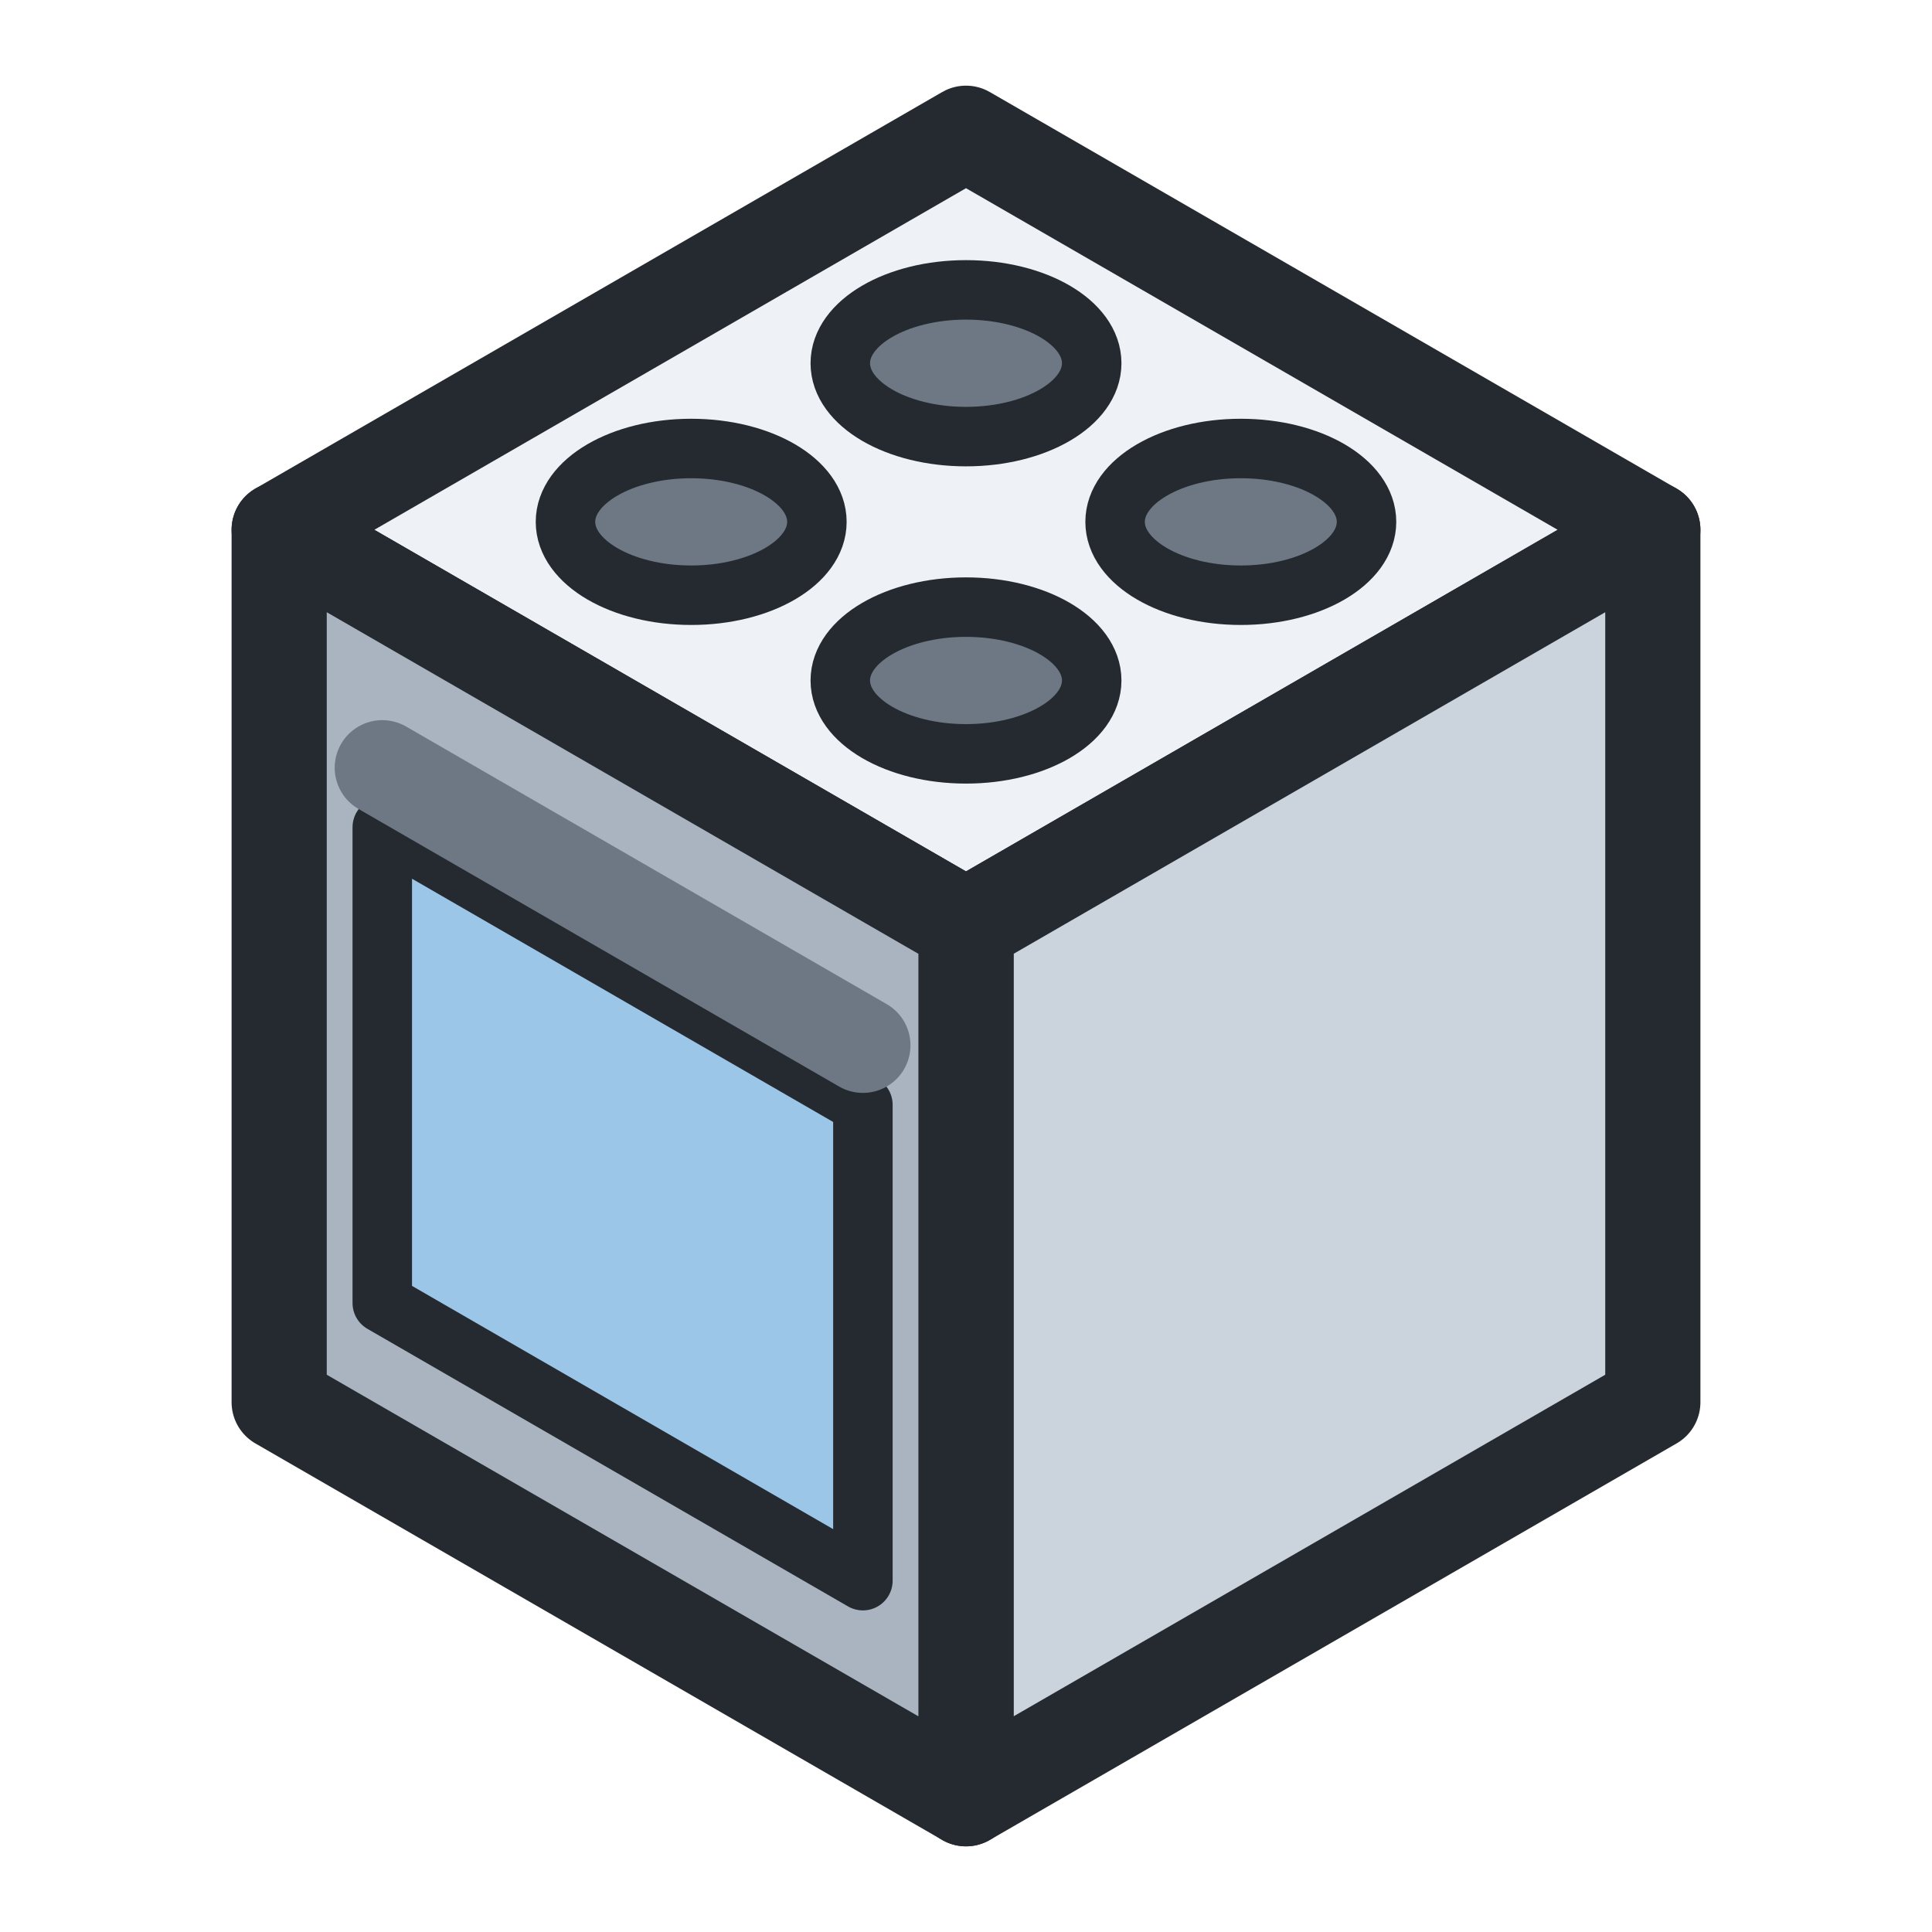
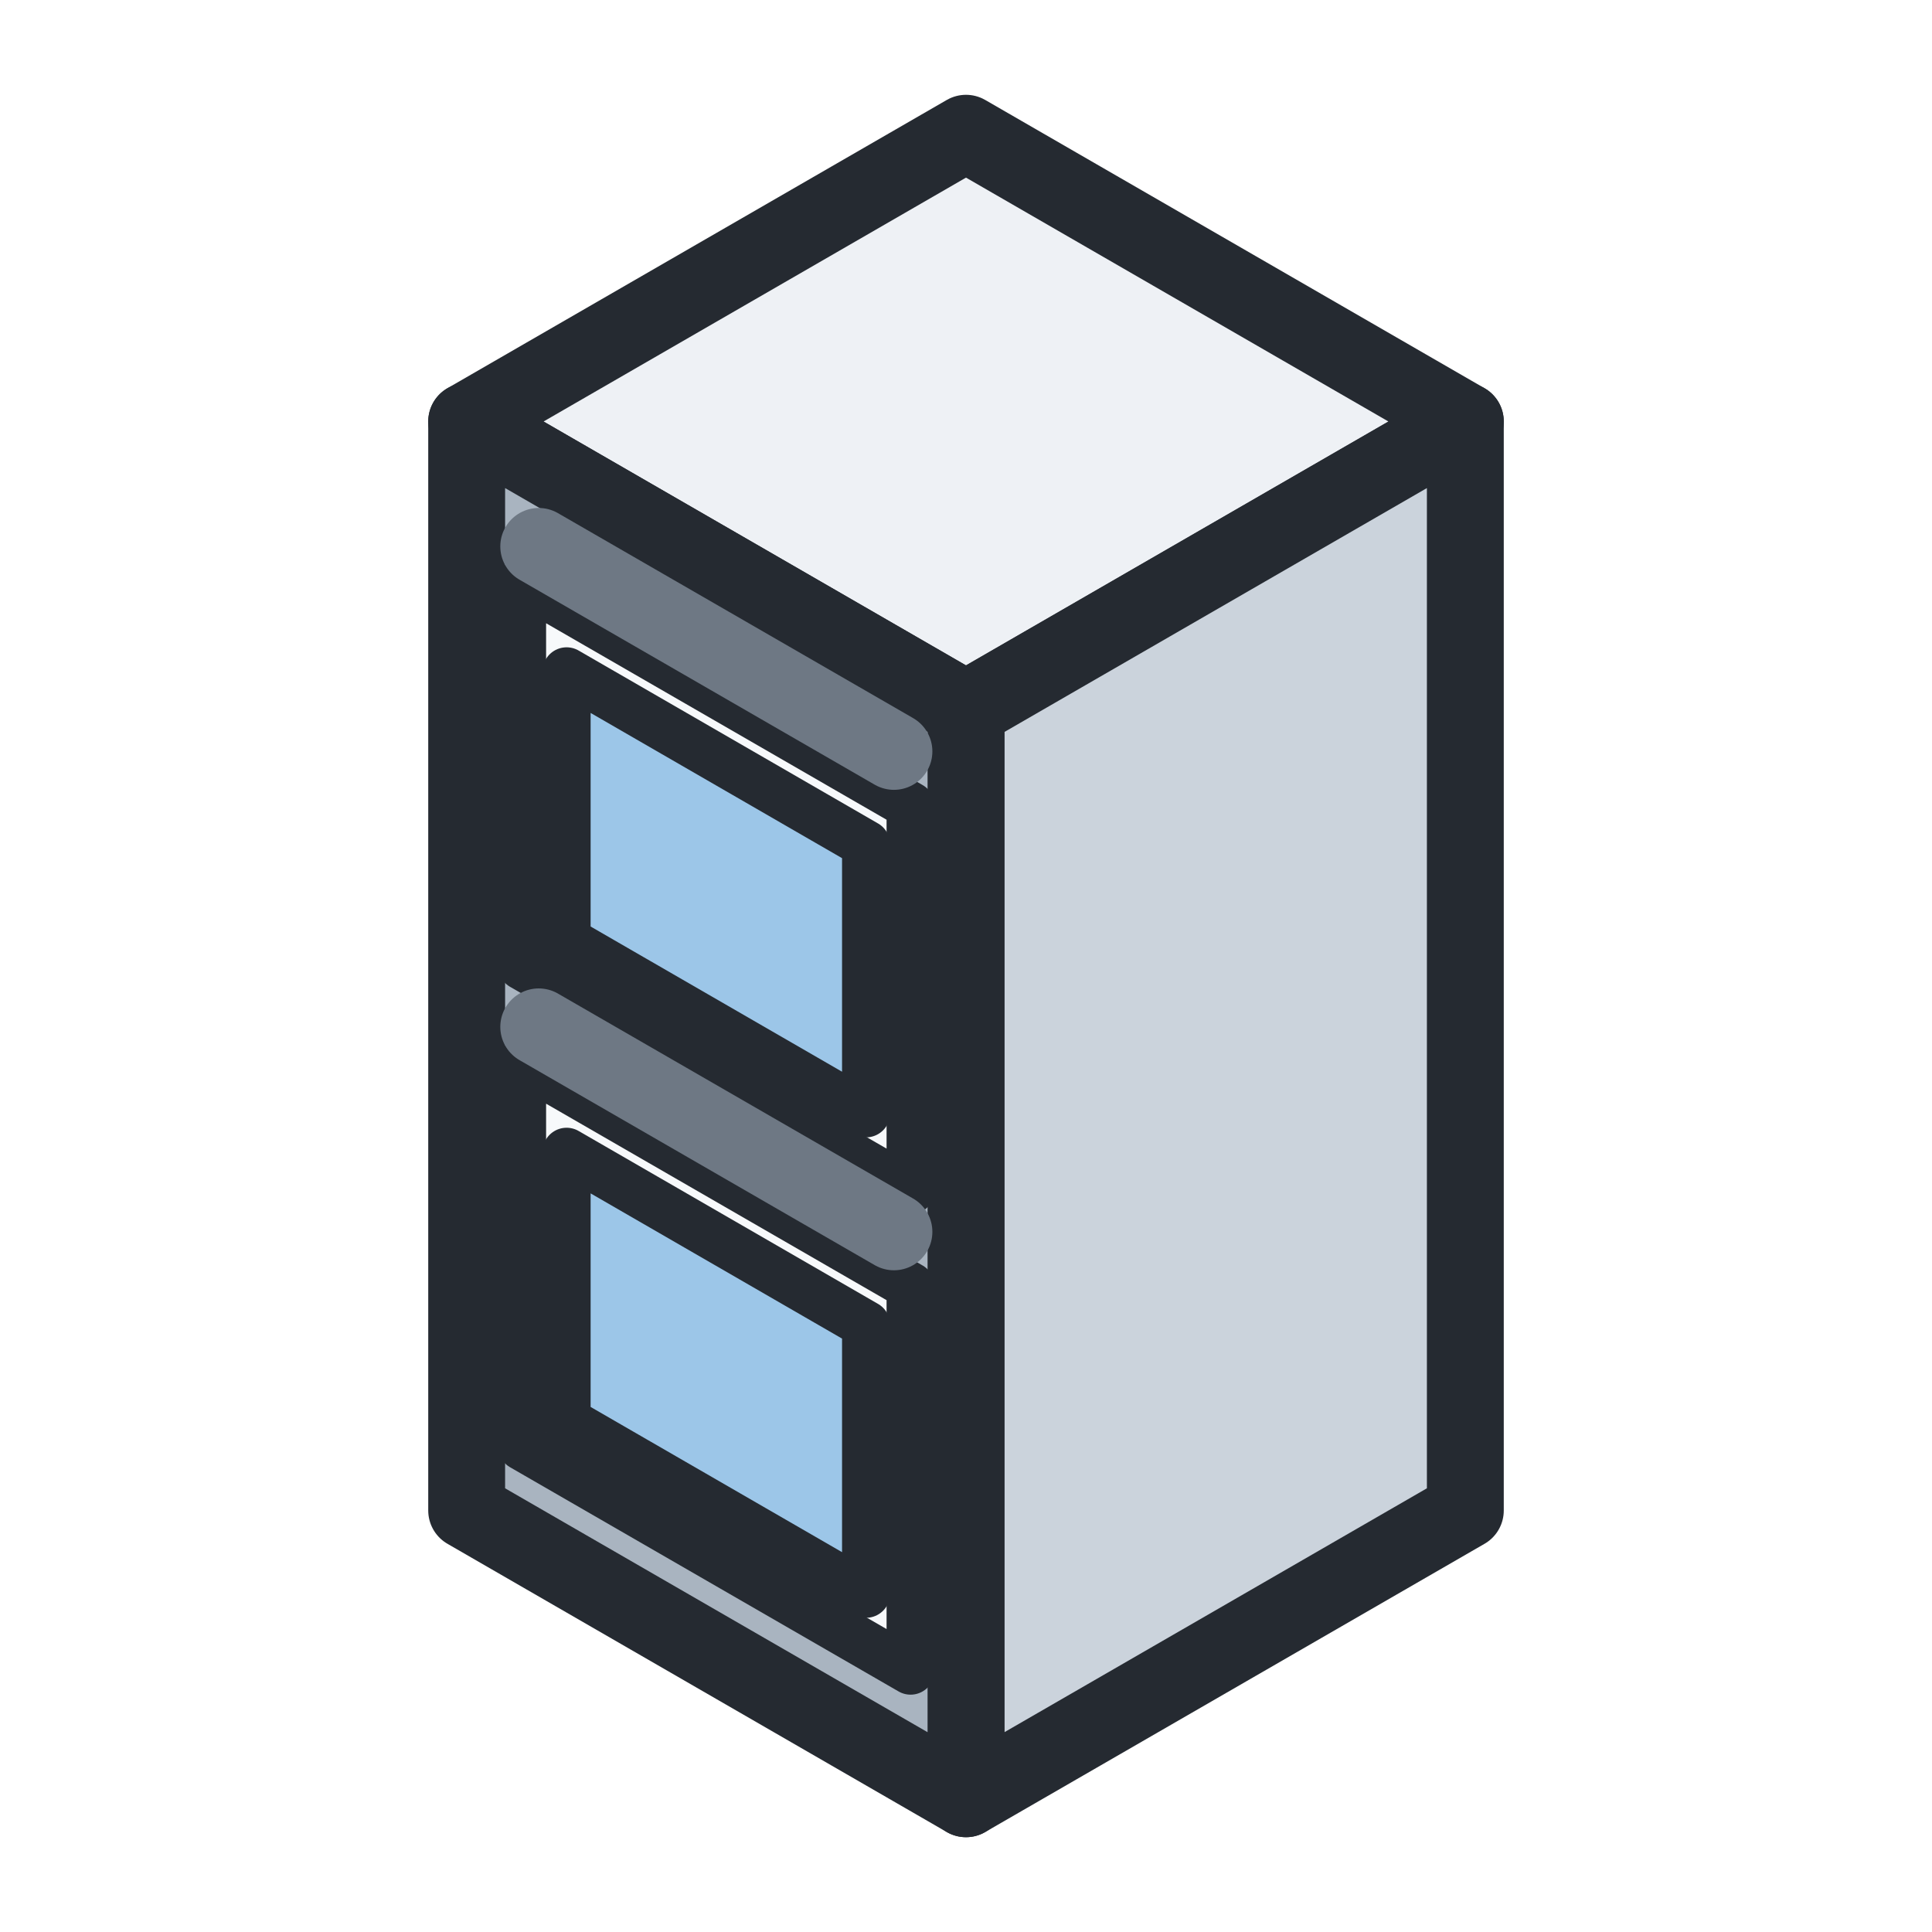
- <svg xmlns="http://www.w3.org/2000/svg" viewBox="-24.36 -25.36 48.72 48.72">
-   <ellipse cx="0.00" cy="10.00" rx="12.00" ry="6.00" fill="#0B1220" opacity="0.10" />
-   <polygon points="0.00,-22.00 17.32,-12.00 0.00,-2.00 -17.32,-12.00" fill="#EEF1F5" stroke="#252A31" stroke-width="2.4" stroke-linejoin="round" />
-   <polygon points="17.32,10.00 0.00,20.00 0.00,-2.00 17.32,-12.00" fill="#CBD3DC" stroke="#252A31" stroke-width="2.4" stroke-linejoin="round" />
-   <polygon points="-17.32,10.00 0.00,20.00 0.00,-2.00 -17.32,-12.00" fill="#A9B4C0" stroke="#252A31" stroke-width="2.4" stroke-linejoin="round" />
-   <ellipse cx="0.00" cy="-16.20" rx="3.17" ry="1.85" fill="#6E7884" stroke="#252A31" stroke-width="1.5" />
-   <ellipse cx="6.93" cy="-12.20" rx="3.17" ry="1.85" fill="#6E7884" stroke="#252A31" stroke-width="1.5" />
-   <ellipse cx="-6.93" cy="-12.20" rx="3.17" ry="1.85" fill="#6E7884" stroke="#252A31" stroke-width="1.5" />
-   <ellipse cx="0.00" cy="-8.20" rx="3.17" ry="1.85" fill="#6E7884" stroke="#252A31" stroke-width="1.5" />
-   <polygon points="-14.72,7.50 -2.60,14.50 -2.60,2.50 -14.72,-4.50" fill="#9CC6E8" stroke="#252A31" stroke-width="1.5" stroke-linejoin="round" />
-   <line x1="-14.72" y1="-6.00" x2="-2.60" y2="1.00" stroke="#6E7884" stroke-width="2.4" stroke-linecap="round" />
+ <svg xmlns="http://www.w3.org/2000/svg" viewBox="-30.16 -38.16 60.32 60.32">
+   <ellipse cx="0.00" cy="9.00" rx="10.80" ry="5.40" fill="#0B1220" opacity="0.10" />
+   <polygon points="0.00,-34.00 15.59,-25.00 0.00,-16.00 -15.59,-25.00" fill="#EEF1F5" stroke="#252A31" stroke-width="2.4" stroke-linejoin="round" />
+   <polygon points="15.59,9.00 0.00,18.00 0.00,-16.00 15.59,-25.00" fill="#CBD3DC" stroke="#252A31" stroke-width="2.4" stroke-linejoin="round" />
+   <polygon points="-15.59,9.00 0.00,18.00 0.00,-16.00 -15.59,-25.00" fill="#A9B4C0" stroke="#252A31" stroke-width="2.4" stroke-linejoin="round" />
+   <polygon points="-13.86,-8.00 -1.73,-1.00 -1.73,-13.00 -13.86,-20.00" fill="#F7F9FB" stroke="#252A31" stroke-width="1.5" stroke-linejoin="round" />
+   <polygon points="-12.47,-8.80 -3.12,-3.40 -3.12,-11.80 -12.47,-17.20" fill="#9CC6E8" stroke="#252A31" stroke-width="1.5" stroke-linejoin="round" />
+   <line x1="-13.34" y1="-21.10" x2="-2.25" y2="-14.70" stroke="#6E7884" stroke-width="2.4" stroke-linecap="round" />
+   <polygon points="-13.86,7.00 -1.73,14.00 -1.73,2.00 -13.86,-5.00" fill="#F7F9FB" stroke="#252A31" stroke-width="1.5" stroke-linejoin="round" />
+   <polygon points="-12.47,6.20 -3.12,11.60 -3.12,3.20 -12.47,-2.20" fill="#9CC6E8" stroke="#252A31" stroke-width="1.5" stroke-linejoin="round" />
+   <line x1="-13.34" y1="-6.10" x2="-2.25" y2="0.30" stroke="#6E7884" stroke-width="2.4" stroke-linecap="round" />
</svg>
